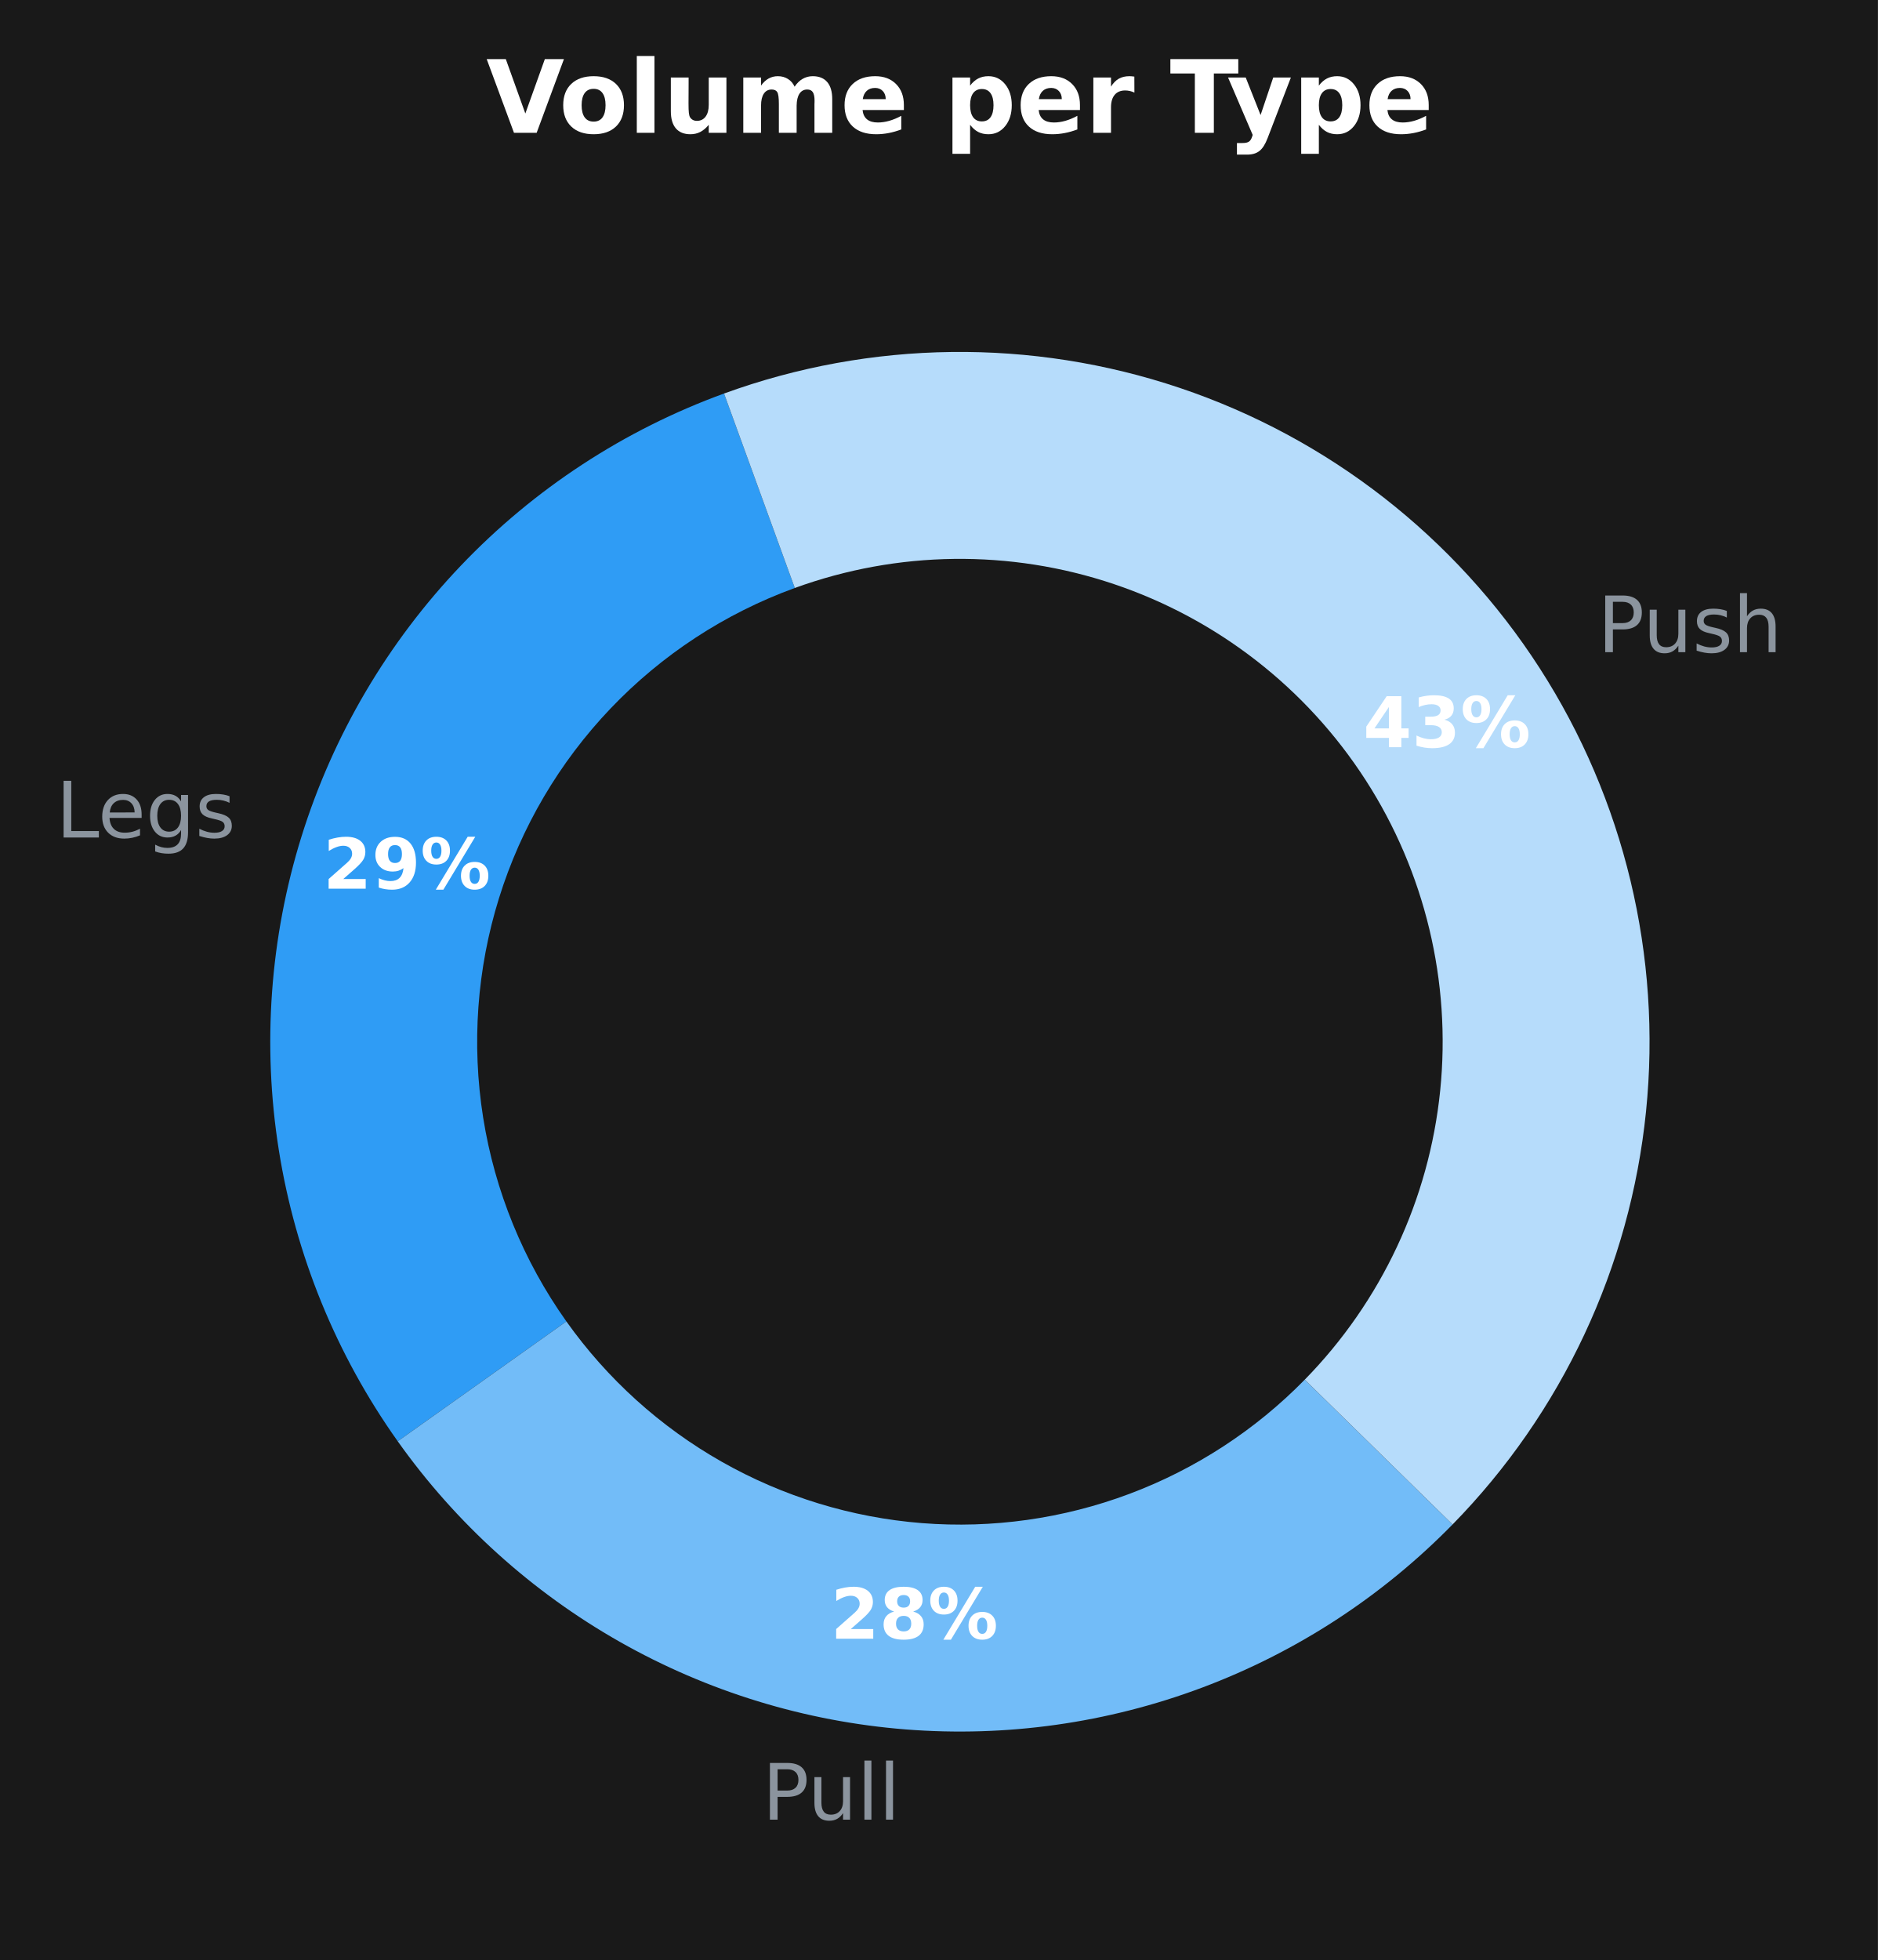
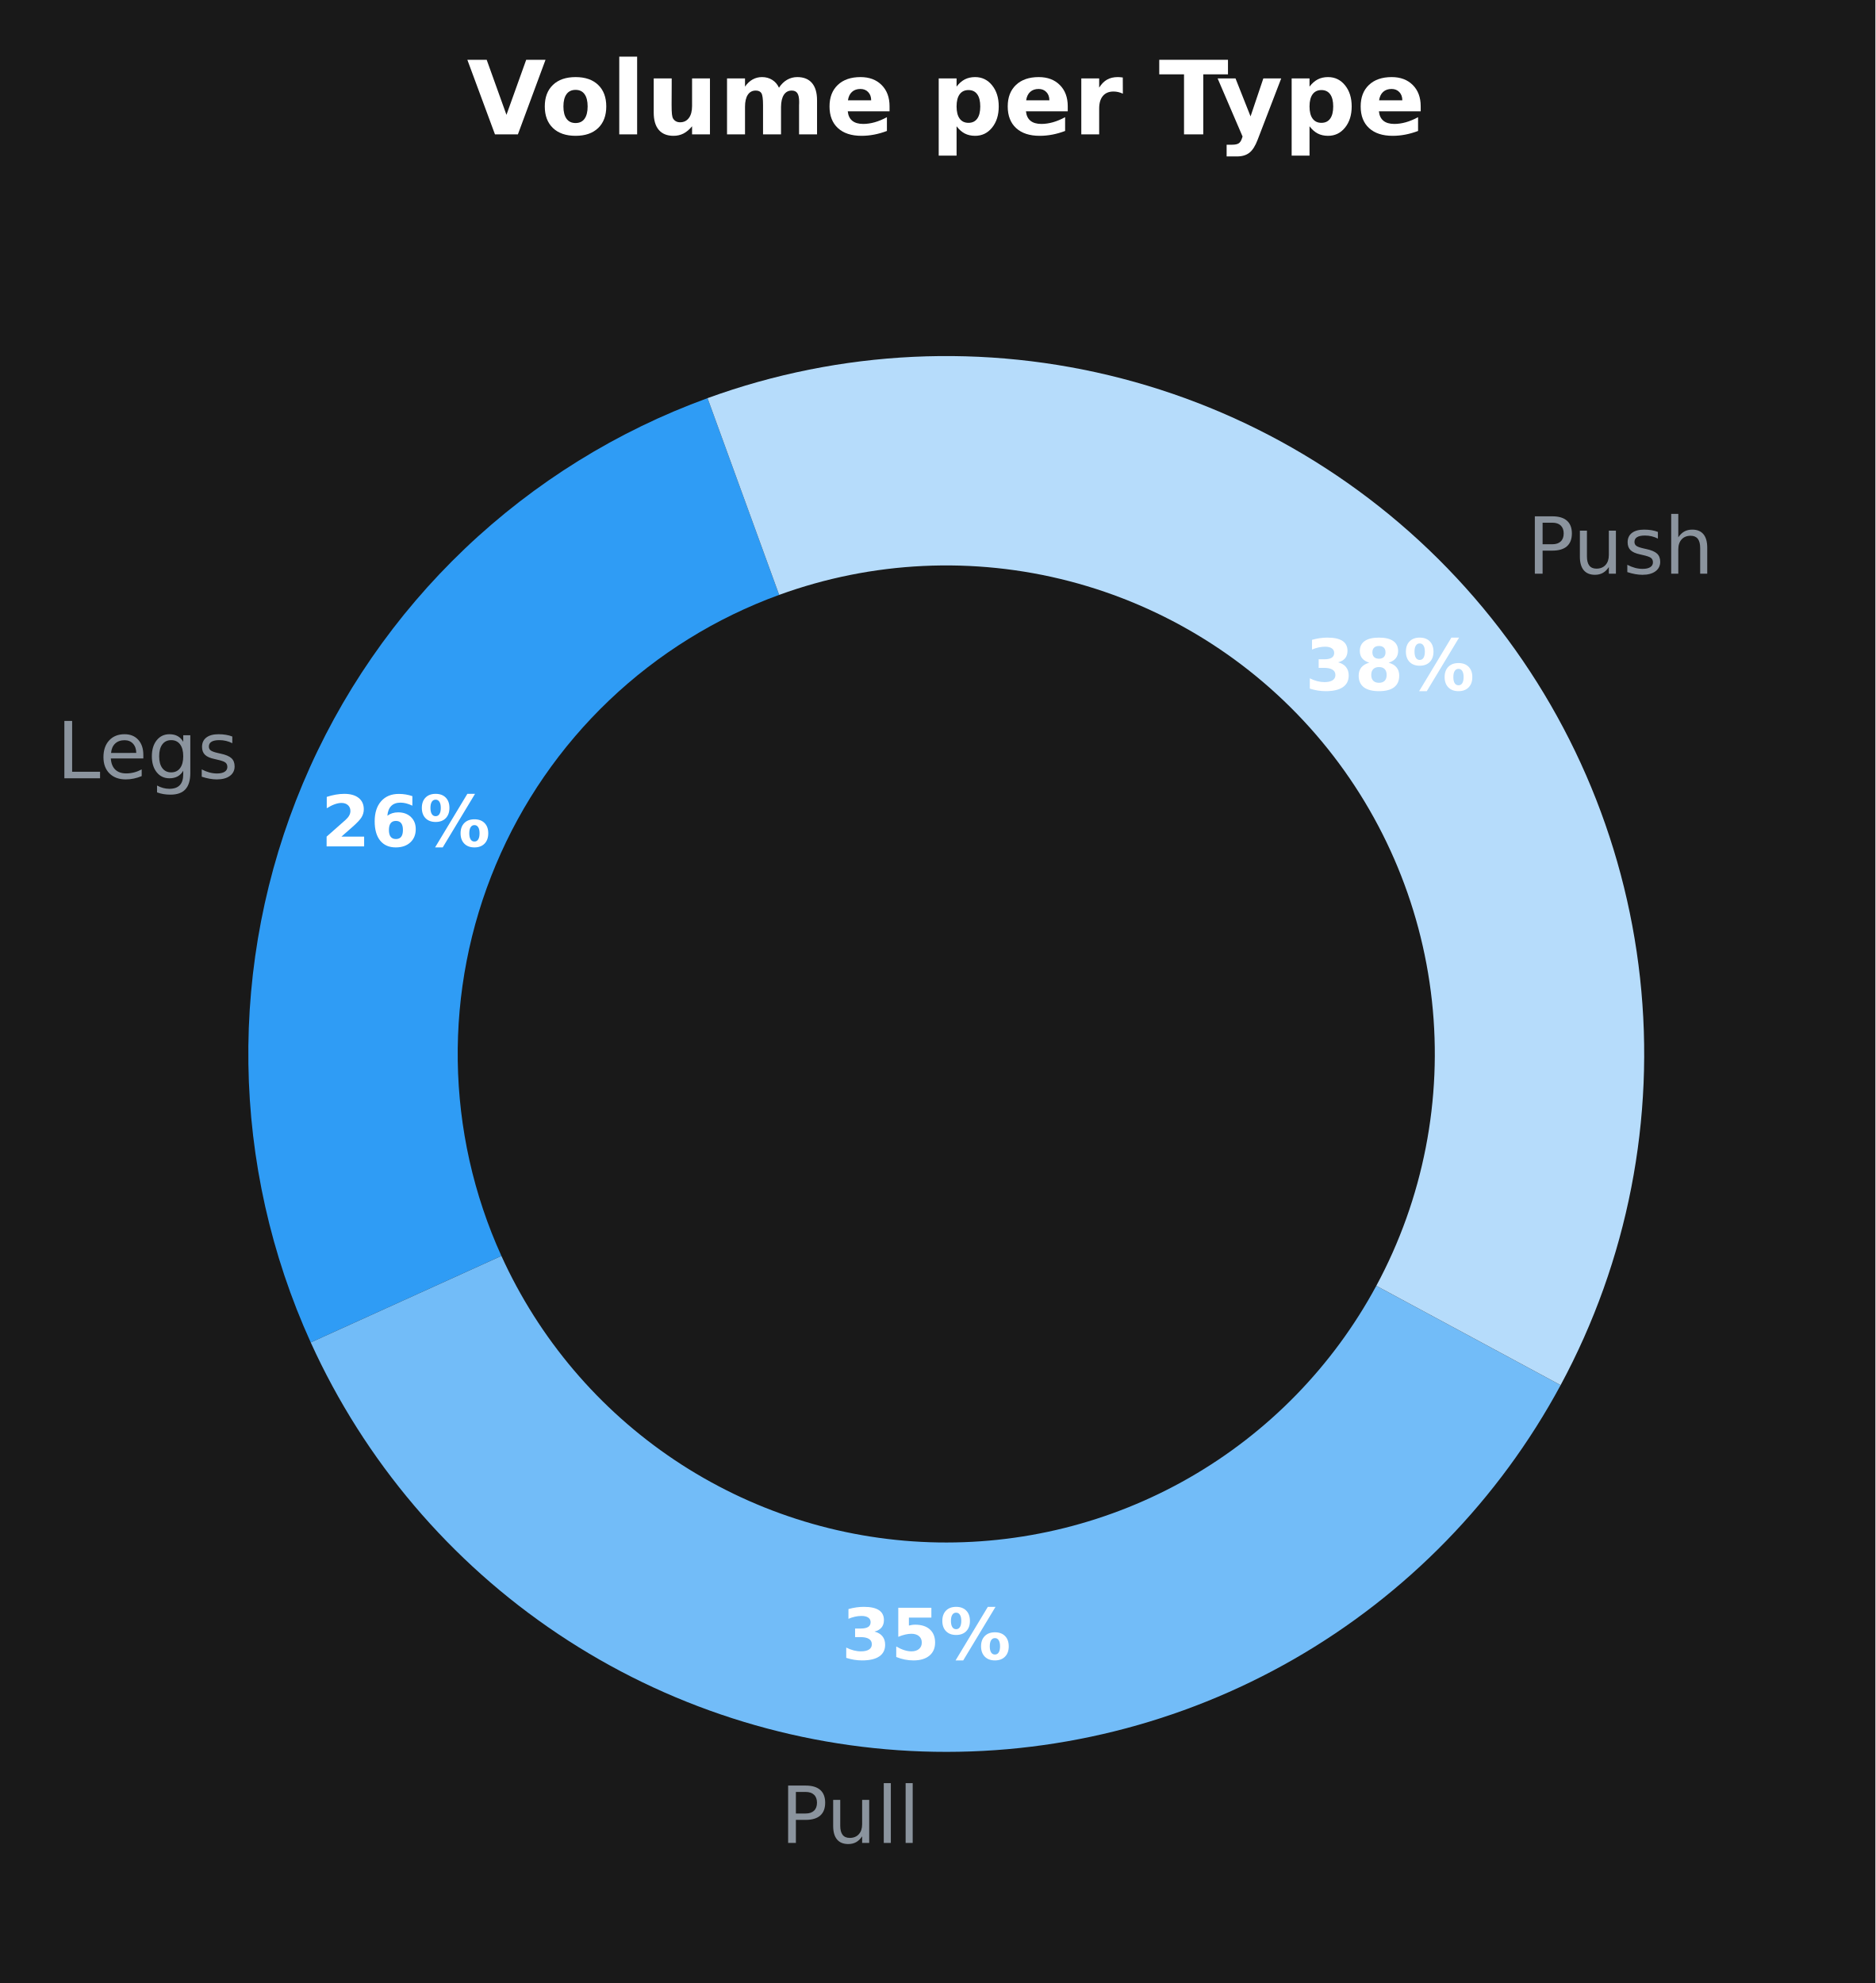
- <svg xmlns="http://www.w3.org/2000/svg" xmlns:xlink="http://www.w3.org/1999/xlink" width="241.546pt" height="252.038pt" viewBox="0 0 241.546 252.038" version="1.1">
+ <svg xmlns="http://www.w3.org/2000/svg" xmlns:xlink="http://www.w3.org/1999/xlink" width="238.344pt" height="252.038pt" viewBox="0 0 238.344 252.038" version="1.1">
  <defs>
    <style type="text/css">*{stroke-linejoin: round; stroke-linecap: butt}</style>
  </defs>
  <g id="figure_1">
    <g id="patch_1">
-       <path d="M 0 252.038  L 241.546 252.038  L 241.546 0  L 0 0  z " style="fill: #191919" />
+       <path d="M 0 252.038  L 238.344 252.038  L 238.344 0  L 0 0  z " style="fill: #191919" />
    </g>
    <g id="axes_1">
      <g id="patch_2">
-         <path d="M 93.128 50.603  C 80.295 55.274 68.712 62.847 59.285 72.728  C 49.858 82.61 42.839 94.536 38.777 107.575  C 34.715 120.614 33.718 134.416 35.865 147.903  C 38.013 161.391 43.246 174.201 51.156 185.334  L 72.849 169.921  C 67.312 162.128 63.649 153.161 62.146 143.72  C 60.643 134.279 61.34 124.617 64.184 115.49  C 67.027 106.363 71.94 98.014 78.539 91.097  C 85.138 84.18 93.246 78.879 102.229 75.61  z " style="fill: #2f9cf5" />
+         <path d="M 89.925 50.603  C 78.438 54.784 67.939 61.295 59.087 69.726  C 50.235 78.156 43.221 88.326 38.486 99.596  C 33.75 110.866 31.395 122.994 31.569 135.216  C 31.742 147.439 34.44 159.495 39.493 170.626  L 63.725 159.626  C 60.187 151.834 58.299 143.395 58.177 134.839  C 58.056 126.283 59.704 117.793 63.019 109.905  C 66.334 102.016 71.244 94.897 77.44 88.995  C 83.636 83.094 90.986 78.536 99.027 75.61  z " style="fill: #2f9cf5" />
      </g>
      <g id="patch_3">
-         <path d="M 51.156 185.334  C 58.672 195.914 68.42 204.716 79.709 211.118  C 90.999 217.52 103.556 221.367 116.494 222.388  C 129.432 223.408 142.438 221.576 154.591 217.022  C 166.744 212.468 177.751 205.303 186.833 196.032  L 167.823 177.409  C 161.465 183.899 153.761 188.915 145.254 192.103  C 136.746 195.291 127.643 196.573 118.586 195.859  C 109.529 195.145 100.739 192.452 92.836 187.97  C 84.934 183.489 78.111 177.327 72.849 169.921  z " style="fill: #72bcf8" />
+         <path d="M 39.493 170.626  C 46.324 185.671 57.223 198.512 70.958 207.696  C 84.693 216.88 100.724 222.046 117.237 222.61  C 133.749 223.174 150.096 219.113 164.425 210.888  C 178.754 202.662 190.504 190.594 198.345 176.05  L 174.92 163.423  C 169.432 173.603 161.207 182.051 151.177 187.809  C 141.146 193.567 129.704 196.409 118.145 196.015  C 106.586 195.62 95.364 192.003 85.75 185.575  C 76.135 179.146 68.506 170.157 63.725 159.626  z " style="fill: #72bcf8" />
      </g>
      <g id="patch_4">
-         <path d="M 186.833 196.032  C 200.903 181.668 209.681 162.938 211.715 142.933  C 213.75 122.929 208.923 102.815 198.032 85.913  C 187.141 69.01 170.82 56.303 151.763 49.888  C 132.706 43.474 112.023 43.726 93.128 50.603  L 102.229 75.61  C 115.456 70.796 129.934 70.619 143.274 75.109  C 156.614 79.599 168.039 88.494 175.662 100.326  C 183.286 112.158 186.665 126.238 185.241 140.241  C 183.816 154.244 177.672 167.355 167.823 177.409  z " style="fill: #b6dcfb" />
+         <path d="M 198.345 176.05  C 206.877 160.223 210.399 142.169 208.44 124.295  C 206.481 106.422 199.134 89.559 187.376 75.955  C 175.619 62.351 159.998 52.638 142.597 48.111  C 125.195 43.584 106.822 44.454 89.925 50.603  L 99.027 75.61  C 110.854 71.305 123.716 70.696 135.897 73.865  C 148.078 77.034 159.012 83.833 167.242 93.356  C 175.473 102.879 180.616 114.683 181.987 127.194  C 183.358 139.706 180.893 152.343 174.92 163.423  z " style="fill: #b6dcfb" />
      </g>
      <g id="matplotlib.axis_1" />
      <g id="matplotlib.axis_2" />
      <g id="text_1">
-         <g style="fill: #8b949e" transform="translate(7.2 107.696) scale(0.1 -0.1)">
+         <g style="fill: #8b949e" transform="translate(7.2 98.9193) scale(0.1 -0.1)">
          <defs>
            <path id="DejaVuSans-4c" d="M 628 4666  L 1259 4666  L 1259 531  L 3531 531  L 3531 0  L 628 0  L 628 4666  z " transform="scale(0.015625)" />
            <path id="DejaVuSans-65" d="M 3597 1894  L 3597 1613  L 953 1613  Q 991 1019 1311 708  Q 1631 397 2203 397  Q 2534 397 2845 478  Q 3156 559 3463 722  L 3463 178  Q 3153 47 2828 -22  Q 2503 -91 2169 -91  Q 1331 -91 842 396  Q 353 884 353 1716  Q 353 2575 817 3079  Q 1281 3584 2069 3584  Q 2775 3584 3186 3129  Q 3597 2675 3597 1894  z M 3022 2063  Q 3016 2534 2758 2815  Q 2500 3097 2075 3097  Q 1594 3097 1305 2825  Q 1016 2553 972 2059  L 3022 2063  z " transform="scale(0.015625)" />
            <path id="DejaVuSans-67" d="M 2906 1791  Q 2906 2416 2648 2759  Q 2391 3103 1925 3103  Q 1463 3103 1205 2759  Q 947 2416 947 1791  Q 947 1169 1205 825  Q 1463 481 1925 481  Q 2391 481 2648 825  Q 2906 1169 2906 1791  z M 3481 434  Q 3481 -459 3084 -895  Q 2688 -1331 1869 -1331  Q 1566 -1331 1297 -1286  Q 1028 -1241 775 -1147  L 775 -588  Q 1028 -725 1275 -790  Q 1522 -856 1778 -856  Q 2344 -856 2625 -561  Q 2906 -266 2906 331  L 2906 616  Q 2728 306 2450 153  Q 2172 0 1784 0  Q 1141 0 747 490  Q 353 981 353 1791  Q 353 2603 747 3093  Q 1141 3584 1784 3584  Q 2172 3584 2450 3431  Q 2728 3278 2906 2969  L 2906 3500  L 3481 3500  L 3481 434  z " transform="scale(0.015625)" />
            <path id="DejaVuSans-73" d="M 2834 3397  L 2834 2853  Q 2591 2978 2328 3040  Q 2066 3103 1784 3103  Q 1356 3103 1142 2972  Q 928 2841 928 2578  Q 928 2378 1081 2264  Q 1234 2150 1697 2047  L 1894 2003  Q 2506 1872 2764 1633  Q 3022 1394 3022 966  Q 3022 478 2636 193  Q 2250 -91 1575 -91  Q 1294 -91 989 -36  Q 684 19 347 128  L 347 722  Q 666 556 975 473  Q 1284 391 1588 391  Q 1994 391 2212 530  Q 2431 669 2431 922  Q 2431 1156 2273 1281  Q 2116 1406 1581 1522  L 1381 1569  Q 847 1681 609 1914  Q 372 2147 372 2553  Q 372 3047 722 3315  Q 1072 3584 1716 3584  Q 2034 3584 2315 3537  Q 2597 3491 2834 3397  z " transform="scale(0.015625)" />
          </defs>
          <use xlink:href="#DejaVuSans-4c" />
          <use xlink:href="#DejaVuSans-65" transform="translate(53.96289 0)" />
          <use xlink:href="#DejaVuSans-67" transform="translate(115.4863 0)" />
          <use xlink:href="#DejaVuSans-73" transform="translate(178.9629 0)" />
        </g>
      </g>
      <g id="text_2">
-         <g style="fill: #ffffff" transform="translate(41.55594 114.2796) scale(0.09 -0.09)">
+         <g style="fill: #ffffff" transform="translate(40.79895 107.5774) scale(0.09 -0.09)">
          <defs>
            <path id="DejaVuSans-Bold-32" d="M 1844 884  L 3897 884  L 3897 0  L 506 0  L 506 884  L 2209 2388  Q 2438 2594 2547 2791  Q 2656 2988 2656 3200  Q 2656 3528 2436 3728  Q 2216 3928 1850 3928  Q 1569 3928 1234 3808  Q 900 3688 519 3450  L 519 4475  Q 925 4609 1322 4679  Q 1719 4750 2100 4750  Q 2938 4750 3402 4381  Q 3866 4013 3866 3353  Q 3866 2972 3669 2642  Q 3472 2313 2841 1759  L 1844 884  z " transform="scale(0.015625)" />
-             <path id="DejaVuSans-Bold-39" d="M 641 103  L 641 966  Q 928 831 1190 764  Q 1453 697 1709 697  Q 2247 697 2547 995  Q 2847 1294 2900 1881  Q 2688 1725 2447 1647  Q 2206 1569 1925 1569  Q 1209 1569 770 1986  Q 331 2403 331 3084  Q 331 3838 820 4291  Q 1309 4744 2131 4744  Q 3044 4744 3544 4128  Q 4044 3513 4044 2388  Q 4044 1231 3459 570  Q 2875 -91 1856 -91  Q 1528 -91 1228 -42  Q 928 6 641 103  z M 2125 2350  Q 2441 2350 2600 2554  Q 2759 2759 2759 3169  Q 2759 3575 2600 3781  Q 2441 3988 2125 3988  Q 1809 3988 1650 3781  Q 1491 3575 1491 3169  Q 1491 2759 1650 2554  Q 1809 2350 2125 2350  z " transform="scale(0.015625)" />
+             <path id="DejaVuSans-Bold-36" d="M 2316 2303  Q 2000 2303 1842 2098  Q 1684 1894 1684 1484  Q 1684 1075 1842 870  Q 2000 666 2316 666  Q 2634 666 2792 870  Q 2950 1075 2950 1484  Q 2950 1894 2792 2098  Q 2634 2303 2316 2303  z M 3803 4544  L 3803 3681  Q 3506 3822 3243 3889  Q 2981 3956 2731 3956  Q 2194 3956 1894 3657  Q 1594 3359 1544 2772  Q 1750 2925 1990 3001  Q 2231 3078 2516 3078  Q 3231 3078 3670 2659  Q 4109 2241 4109 1563  Q 4109 813 3618 361  Q 3128 -91 2303 -91  Q 1394 -91 895 523  Q 397 1138 397 2266  Q 397 3422 980 4083  Q 1563 4744 2578 4744  Q 2900 4744 3203 4694  Q 3506 4644 3803 4544  z " transform="scale(0.015625)" />
            <path id="DejaVuSans-Bold-25" d="M 4959 1925  Q 4738 1925 4616 1733  Q 4494 1541 4494 1184  Q 4494 825 4614 633  Q 4734 441 4959 441  Q 5184 441 5303 633  Q 5422 825 5422 1184  Q 5422 1541 5301 1733  Q 5181 1925 4959 1925  z M 4959 2450  Q 5541 2450 5875 2112  Q 6209 1775 6209 1184  Q 6209 594 5875 251  Q 5541 -91 4959 -91  Q 4378 -91 4042 251  Q 3706 594 3706 1184  Q 3706 1772 4042 2111  Q 4378 2450 4959 2450  z M 2094 -91  L 1403 -91  L 4319 4750  L 5013 4750  L 2094 -91  z M 1453 4750  Q 2034 4750 2367 4411  Q 2700 4072 2700 3481  Q 2700 2891 2367 2550  Q 2034 2209 1453 2209  Q 872 2209 539 2550  Q 206 2891 206 3481  Q 206 4072 539 4411  Q 872 4750 1453 4750  z M 1453 4225  Q 1228 4225 1106 4031  Q 984 3838 984 3481  Q 984 3122 1106 2926  Q 1228 2731 1453 2731  Q 1678 2731 1798 2926  Q 1919 3122 1919 3481  Q 1919 3838 1797 4031  Q 1675 4225 1453 4225  z " transform="scale(0.015625)" />
          </defs>
          <use xlink:href="#DejaVuSans-Bold-32" />
-           <use xlink:href="#DejaVuSans-Bold-39" transform="translate(69.58008 0)" />
+           <use xlink:href="#DejaVuSans-Bold-36" transform="translate(69.58008 0)" />
          <use xlink:href="#DejaVuSans-Bold-25" transform="translate(139.1602 0)" />
        </g>
      </g>
      <g id="text_3">
-         <g style="fill: #8b949e" transform="translate(98.04873 233.9899) scale(0.1 -0.1)">
+         <g style="fill: #8b949e" transform="translate(99.1856 234.2349) scale(0.1 -0.1)">
          <defs>
            <path id="DejaVuSans-50" d="M 1259 4147  L 1259 2394  L 2053 2394  Q 2494 2394 2734 2622  Q 2975 2850 2975 3272  Q 2975 3691 2734 3919  Q 2494 4147 2053 4147  L 1259 4147  z M 628 4666  L 2053 4666  Q 2838 4666 3239 4311  Q 3641 3956 3641 3272  Q 3641 2581 3239 2228  Q 2838 1875 2053 1875  L 1259 1875  L 1259 0  L 628 0  L 628 4666  z " transform="scale(0.015625)" />
            <path id="DejaVuSans-75" d="M 544 1381  L 544 3500  L 1119 3500  L 1119 1403  Q 1119 906 1312 657  Q 1506 409 1894 409  Q 2359 409 2629 706  Q 2900 1003 2900 1516  L 2900 3500  L 3475 3500  L 3475 0  L 2900 0  L 2900 538  Q 2691 219 2414 64  Q 2138 -91 1772 -91  Q 1169 -91 856 284  Q 544 659 544 1381  z M 1991 3584  L 1991 3584  z " transform="scale(0.015625)" />
            <path id="DejaVuSans-6c" d="M 603 4863  L 1178 4863  L 1178 0  L 603 0  L 603 4863  z " transform="scale(0.015625)" />
          </defs>
          <use xlink:href="#DejaVuSans-50" />
          <use xlink:href="#DejaVuSans-75" transform="translate(58.55273 0)" />
          <use xlink:href="#DejaVuSans-6c" transform="translate(121.9316 0)" />
          <use xlink:href="#DejaVuSans-6c" transform="translate(149.7148 0)" />
        </g>
      </g>
      <g id="text_4">
-         <g style="fill: #ffffff" transform="translate(106.8387 210.7223) scale(0.09 -0.09)">
+         <g style="fill: #ffffff" transform="translate(106.9499 210.9094) scale(0.09 -0.09)">
          <defs>
-             <path id="DejaVuSans-Bold-38" d="M 2228 2088  Q 1891 2088 1709 1903  Q 1528 1719 1528 1375  Q 1528 1031 1709 848  Q 1891 666 2228 666  Q 2563 666 2741 848  Q 2919 1031 2919 1375  Q 2919 1722 2741 1905  Q 2563 2088 2228 2088  z M 1350 2484  Q 925 2613 709 2878  Q 494 3144 494 3541  Q 494 4131 934 4440  Q 1375 4750 2228 4750  Q 3075 4750 3515 4442  Q 3956 4134 3956 3541  Q 3956 3144 3739 2878  Q 3522 2613 3097 2484  Q 3572 2353 3814 2058  Q 4056 1763 4056 1313  Q 4056 619 3595 264  Q 3134 -91 2228 -91  Q 1319 -91 855 264  Q 391 619 391 1313  Q 391 1763 633 2058  Q 875 2353 1350 2484  z M 1631 3419  Q 1631 3141 1786 2991  Q 1941 2841 2228 2841  Q 2509 2841 2662 2991  Q 2816 3141 2816 3419  Q 2816 3697 2662 3845  Q 2509 3994 2228 3994  Q 1941 3994 1786 3844  Q 1631 3694 1631 3419  z " transform="scale(0.015625)" />
+             <path id="DejaVuSans-Bold-33" d="M 2981 2516  Q 3453 2394 3698 2092  Q 3944 1791 3944 1325  Q 3944 631 3412 270  Q 2881 -91 1863 -91  Q 1503 -91 1142 -33  Q 781 25 428 141  L 428 1069  Q 766 900 1098 814  Q 1431 728 1753 728  Q 2231 728 2486 893  Q 2741 1059 2741 1369  Q 2741 1688 2480 1852  Q 2219 2016 1709 2016  L 1228 2016  L 1228 2791  L 1734 2791  Q 2188 2791 2409 2933  Q 2631 3075 2631 3366  Q 2631 3634 2415 3781  Q 2200 3928 1806 3928  Q 1516 3928 1219 3862  Q 922 3797 628 3669  L 628 4550  Q 984 4650 1334 4700  Q 1684 4750 2022 4750  Q 2931 4750 3382 4451  Q 3834 4153 3834 3553  Q 3834 3144 3618 2883  Q 3403 2622 2981 2516  z " transform="scale(0.015625)" />
+             <path id="DejaVuSans-Bold-35" d="M 678 4666  L 3669 4666  L 3669 3781  L 1638 3781  L 1638 3059  Q 1775 3097 1914 3117  Q 2053 3138 2203 3138  Q 3056 3138 3531 2711  Q 4006 2284 4006 1522  Q 4006 766 3489 337  Q 2972 -91 2053 -91  Q 1656 -91 1267 -14  Q 878 63 494 219  L 494 1166  Q 875 947 1217 837  Q 1559 728 1863 728  Q 2300 728 2551 942  Q 2803 1156 2803 1522  Q 2803 1891 2551 2103  Q 2300 2316 1863 2316  Q 1603 2316 1309 2248  Q 1016 2181 678 2041  L 678 4666  z " transform="scale(0.015625)" />
          </defs>
-           <use xlink:href="#DejaVuSans-Bold-32" />
-           <use xlink:href="#DejaVuSans-Bold-38" transform="translate(69.58008 0)" />
+           <use xlink:href="#DejaVuSans-Bold-33" />
+           <use xlink:href="#DejaVuSans-Bold-35" transform="translate(69.58008 0)" />
          <use xlink:href="#DejaVuSans-Bold-25" transform="translate(139.1602 0)" />
        </g>
      </g>
      <g id="text_5">
-         <g style="fill: #8b949e" transform="translate(205.4886 83.86737) scale(0.1 -0.1)">
+         <g style="fill: #8b949e" transform="translate(194.0872 72.91408) scale(0.1 -0.1)">
          <defs>
            <path id="DejaVuSans-68" d="M 3513 2113  L 3513 0  L 2938 0  L 2938 2094  Q 2938 2591 2744 2837  Q 2550 3084 2163 3084  Q 1697 3084 1428 2787  Q 1159 2491 1159 1978  L 1159 0  L 581 0  L 581 4863  L 1159 4863  L 1159 2956  Q 1366 3272 1645 3428  Q 1925 3584 2291 3584  Q 2894 3584 3203 3211  Q 3513 2838 3513 2113  z " transform="scale(0.015625)" />
          </defs>
          <use xlink:href="#DejaVuSans-50" />
          <use xlink:href="#DejaVuSans-75" transform="translate(58.55273 0)" />
          <use xlink:href="#DejaVuSans-73" transform="translate(121.9316 0)" />
          <use xlink:href="#DejaVuSans-68" transform="translate(174.0312 0)" />
        </g>
      </g>
      <g id="text_6">
-         <g style="fill: #ffffff" transform="translate(175.3304 96.08325) scale(0.09 -0.09)">
+         <g style="fill: #ffffff" transform="translate(165.8669 87.71892) scale(0.09 -0.09)">
          <defs>
-             <path id="DejaVuSans-Bold-34" d="M 2356 3675  L 1038 1722  L 2356 1722  L 2356 3675  z M 2156 4666  L 3494 4666  L 3494 1722  L 4159 1722  L 4159 850  L 3494 850  L 3494 0  L 2356 0  L 2356 850  L 288 850  L 288 1881  L 2156 4666  z " transform="scale(0.015625)" />
-             <path id="DejaVuSans-Bold-33" d="M 2981 2516  Q 3453 2394 3698 2092  Q 3944 1791 3944 1325  Q 3944 631 3412 270  Q 2881 -91 1863 -91  Q 1503 -91 1142 -33  Q 781 25 428 141  L 428 1069  Q 766 900 1098 814  Q 1431 728 1753 728  Q 2231 728 2486 893  Q 2741 1059 2741 1369  Q 2741 1688 2480 1852  Q 2219 2016 1709 2016  L 1228 2016  L 1228 2791  L 1734 2791  Q 2188 2791 2409 2933  Q 2631 3075 2631 3366  Q 2631 3634 2415 3781  Q 2200 3928 1806 3928  Q 1516 3928 1219 3862  Q 922 3797 628 3669  L 628 4550  Q 984 4650 1334 4700  Q 1684 4750 2022 4750  Q 2931 4750 3382 4451  Q 3834 4153 3834 3553  Q 3834 3144 3618 2883  Q 3403 2622 2981 2516  z " transform="scale(0.015625)" />
+             <path id="DejaVuSans-Bold-38" d="M 2228 2088  Q 1891 2088 1709 1903  Q 1528 1719 1528 1375  Q 1528 1031 1709 848  Q 1891 666 2228 666  Q 2563 666 2741 848  Q 2919 1031 2919 1375  Q 2919 1722 2741 1905  Q 2563 2088 2228 2088  z M 1350 2484  Q 925 2613 709 2878  Q 494 3144 494 3541  Q 494 4131 934 4440  Q 1375 4750 2228 4750  Q 3075 4750 3515 4442  Q 3956 4134 3956 3541  Q 3956 3144 3739 2878  Q 3522 2613 3097 2484  Q 3572 2353 3814 2058  Q 4056 1763 4056 1313  Q 4056 619 3595 264  Q 3134 -91 2228 -91  Q 1319 -91 855 264  Q 391 619 391 1313  Q 391 1763 633 2058  Q 875 2353 1350 2484  z M 1631 3419  Q 1631 3141 1786 2991  Q 1941 2841 2228 2841  Q 2509 2841 2662 2991  Q 2816 3141 2816 3419  Q 2816 3697 2662 3845  Q 2509 3994 2228 3994  Q 1941 3994 1786 3844  Q 1631 3694 1631 3419  z " transform="scale(0.015625)" />
          </defs>
-           <use xlink:href="#DejaVuSans-Bold-34" />
-           <use xlink:href="#DejaVuSans-Bold-33" transform="translate(69.58008 0)" />
+           <use xlink:href="#DejaVuSans-Bold-33" />
+           <use xlink:href="#DejaVuSans-Bold-38" transform="translate(69.58008 0)" />
          <use xlink:href="#DejaVuSans-Bold-25" transform="translate(139.1602 0)" />
        </g>
      </g>
      <g id="text_7">
-         <g style="fill: #ffffff" transform="translate(62.53703 17.07797) scale(0.13 -0.13)">
+         <g style="fill: #ffffff" transform="translate(59.33438 17.07797) scale(0.13 -0.13)">
          <defs>
            <path id="DejaVuSans-Bold-56" d="M 31 4666  L 1241 4666  L 2478 1222  L 3713 4666  L 4922 4666  L 3194 0  L 1759 0  L 31 4666  z " transform="scale(0.015625)" />
            <path id="DejaVuSans-Bold-6f" d="M 2203 2784  Q 1831 2784 1636 2517  Q 1441 2250 1441 1747  Q 1441 1244 1636 976  Q 1831 709 2203 709  Q 2569 709 2762 976  Q 2956 1244 2956 1747  Q 2956 2250 2762 2517  Q 2569 2784 2203 2784  z M 2203 3584  Q 3106 3584 3614 3096  Q 4122 2609 4122 1747  Q 4122 884 3614 396  Q 3106 -91 2203 -91  Q 1297 -91 786 396  Q 275 884 275 1747  Q 275 2609 786 3096  Q 1297 3584 2203 3584  z " transform="scale(0.015625)" />
            <path id="DejaVuSans-Bold-6c" d="M 538 4863  L 1656 4863  L 1656 0  L 538 0  L 538 4863  z " transform="scale(0.015625)" />
            <path id="DejaVuSans-Bold-75" d="M 500 1363  L 500 3500  L 1625 3500  L 1625 3150  Q 1625 2866 1622 2436  Q 1619 2006 1619 1863  Q 1619 1441 1641 1255  Q 1663 1069 1716 984  Q 1784 875 1895 815  Q 2006 756 2150 756  Q 2500 756 2700 1025  Q 2900 1294 2900 1772  L 2900 3500  L 4019 3500  L 4019 0  L 2900 0  L 2900 506  Q 2647 200 2364 54  Q 2081 -91 1741 -91  Q 1134 -91 817 281  Q 500 653 500 1363  z " transform="scale(0.015625)" />
            <path id="DejaVuSans-Bold-6d" d="M 3781 2919  Q 3994 3244 4286 3414  Q 4578 3584 4928 3584  Q 5531 3584 5847 3212  Q 6163 2841 6163 2131  L 6163 0  L 5038 0  L 5038 1825  Q 5041 1866 5042 1909  Q 5044 1953 5044 2034  Q 5044 2406 4934 2573  Q 4825 2741 4581 2741  Q 4263 2741 4089 2478  Q 3916 2216 3909 1719  L 3909 0  L 2784 0  L 2784 1825  Q 2784 2406 2684 2573  Q 2584 2741 2328 2741  Q 2006 2741 1831 2477  Q 1656 2213 1656 1722  L 1656 0  L 531 0  L 531 3500  L 1656 3500  L 1656 2988  Q 1863 3284 2130 3434  Q 2397 3584 2719 3584  Q 3081 3584 3359 3409  Q 3638 3234 3781 2919  z " transform="scale(0.015625)" />
            <path id="DejaVuSans-Bold-65" d="M 4031 1759  L 4031 1441  L 1416 1441  Q 1456 1047 1700 850  Q 1944 653 2381 653  Q 2734 653 3104 758  Q 3475 863 3866 1075  L 3866 213  Q 3469 63 3072 -14  Q 2675 -91 2278 -91  Q 1328 -91 801 392  Q 275 875 275 1747  Q 275 2603 792 3093  Q 1309 3584 2216 3584  Q 3041 3584 3536 3087  Q 4031 2591 4031 1759  z M 2881 2131  Q 2881 2450 2695 2645  Q 2509 2841 2209 2841  Q 1884 2841 1681 2658  Q 1478 2475 1428 2131  L 2881 2131  z " transform="scale(0.015625)" />
            <path id="DejaVuSans-Bold-20" transform="scale(0.015625)" />
            <path id="DejaVuSans-Bold-70" d="M 1656 506  L 1656 -1331  L 538 -1331  L 538 3500  L 1656 3500  L 1656 2988  Q 1888 3294 2169 3439  Q 2450 3584 2816 3584  Q 3463 3584 3878 3070  Q 4294 2556 4294 1747  Q 4294 938 3878 423  Q 3463 -91 2816 -91  Q 2450 -91 2169 54  Q 1888 200 1656 506  z M 2400 2772  Q 2041 2772 1848 2508  Q 1656 2244 1656 1747  Q 1656 1250 1848 986  Q 2041 722 2400 722  Q 2759 722 2948 984  Q 3138 1247 3138 1747  Q 3138 2247 2948 2509  Q 2759 2772 2400 2772  z " transform="scale(0.015625)" />
            <path id="DejaVuSans-Bold-72" d="M 3138 2547  Q 2991 2616 2845 2648  Q 2700 2681 2553 2681  Q 2122 2681 1889 2404  Q 1656 2128 1656 1613  L 1656 0  L 538 0  L 538 3500  L 1656 3500  L 1656 2925  Q 1872 3269 2151 3426  Q 2431 3584 2822 3584  Q 2878 3584 2943 3579  Q 3009 3575 3134 3559  L 3138 2547  z " transform="scale(0.015625)" />
            <path id="DejaVuSans-Bold-54" d="M 31 4666  L 4331 4666  L 4331 3756  L 2784 3756  L 2784 0  L 1581 0  L 1581 3756  L 31 3756  L 31 4666  z " transform="scale(0.015625)" />
            <path id="DejaVuSans-Bold-79" d="M 78 3500  L 1197 3500  L 2138 1125  L 2938 3500  L 4056 3500  L 2584 -331  Q 2363 -916 2067 -1148  Q 1772 -1381 1288 -1381  L 641 -1381  L 641 -647  L 991 -647  Q 1275 -647 1404 -556  Q 1534 -466 1606 -231  L 1638 -134  L 78 3500  z " transform="scale(0.015625)" />
          </defs>
          <use xlink:href="#DejaVuSans-Bold-56" />
          <use xlink:href="#DejaVuSans-Bold-6f" transform="translate(71.89258 0)" />
          <use xlink:href="#DejaVuSans-Bold-6c" transform="translate(140.5938 0)" />
          <use xlink:href="#DejaVuSans-Bold-75" transform="translate(174.8711 0)" />
          <use xlink:href="#DejaVuSans-Bold-6d" transform="translate(246.0625 0)" />
          <use xlink:href="#DejaVuSans-Bold-65" transform="translate(350.2617 0)" />
          <use xlink:href="#DejaVuSans-Bold-20" transform="translate(418.084 0)" />
          <use xlink:href="#DejaVuSans-Bold-70" transform="translate(452.8984 0)" />
          <use xlink:href="#DejaVuSans-Bold-65" transform="translate(524.4805 0)" />
          <use xlink:href="#DejaVuSans-Bold-72" transform="translate(592.3027 0)" />
          <use xlink:href="#DejaVuSans-Bold-20" transform="translate(641.6191 0)" />
          <use xlink:href="#DejaVuSans-Bold-54" transform="translate(676.4336 0)" />
          <use xlink:href="#DejaVuSans-Bold-79" transform="translate(732.7715 0)" />
          <use xlink:href="#DejaVuSans-Bold-70" transform="translate(797.957 0)" />
          <use xlink:href="#DejaVuSans-Bold-65" transform="translate(869.5391 0)" />
        </g>
      </g>
    </g>
  </g>
</svg>
